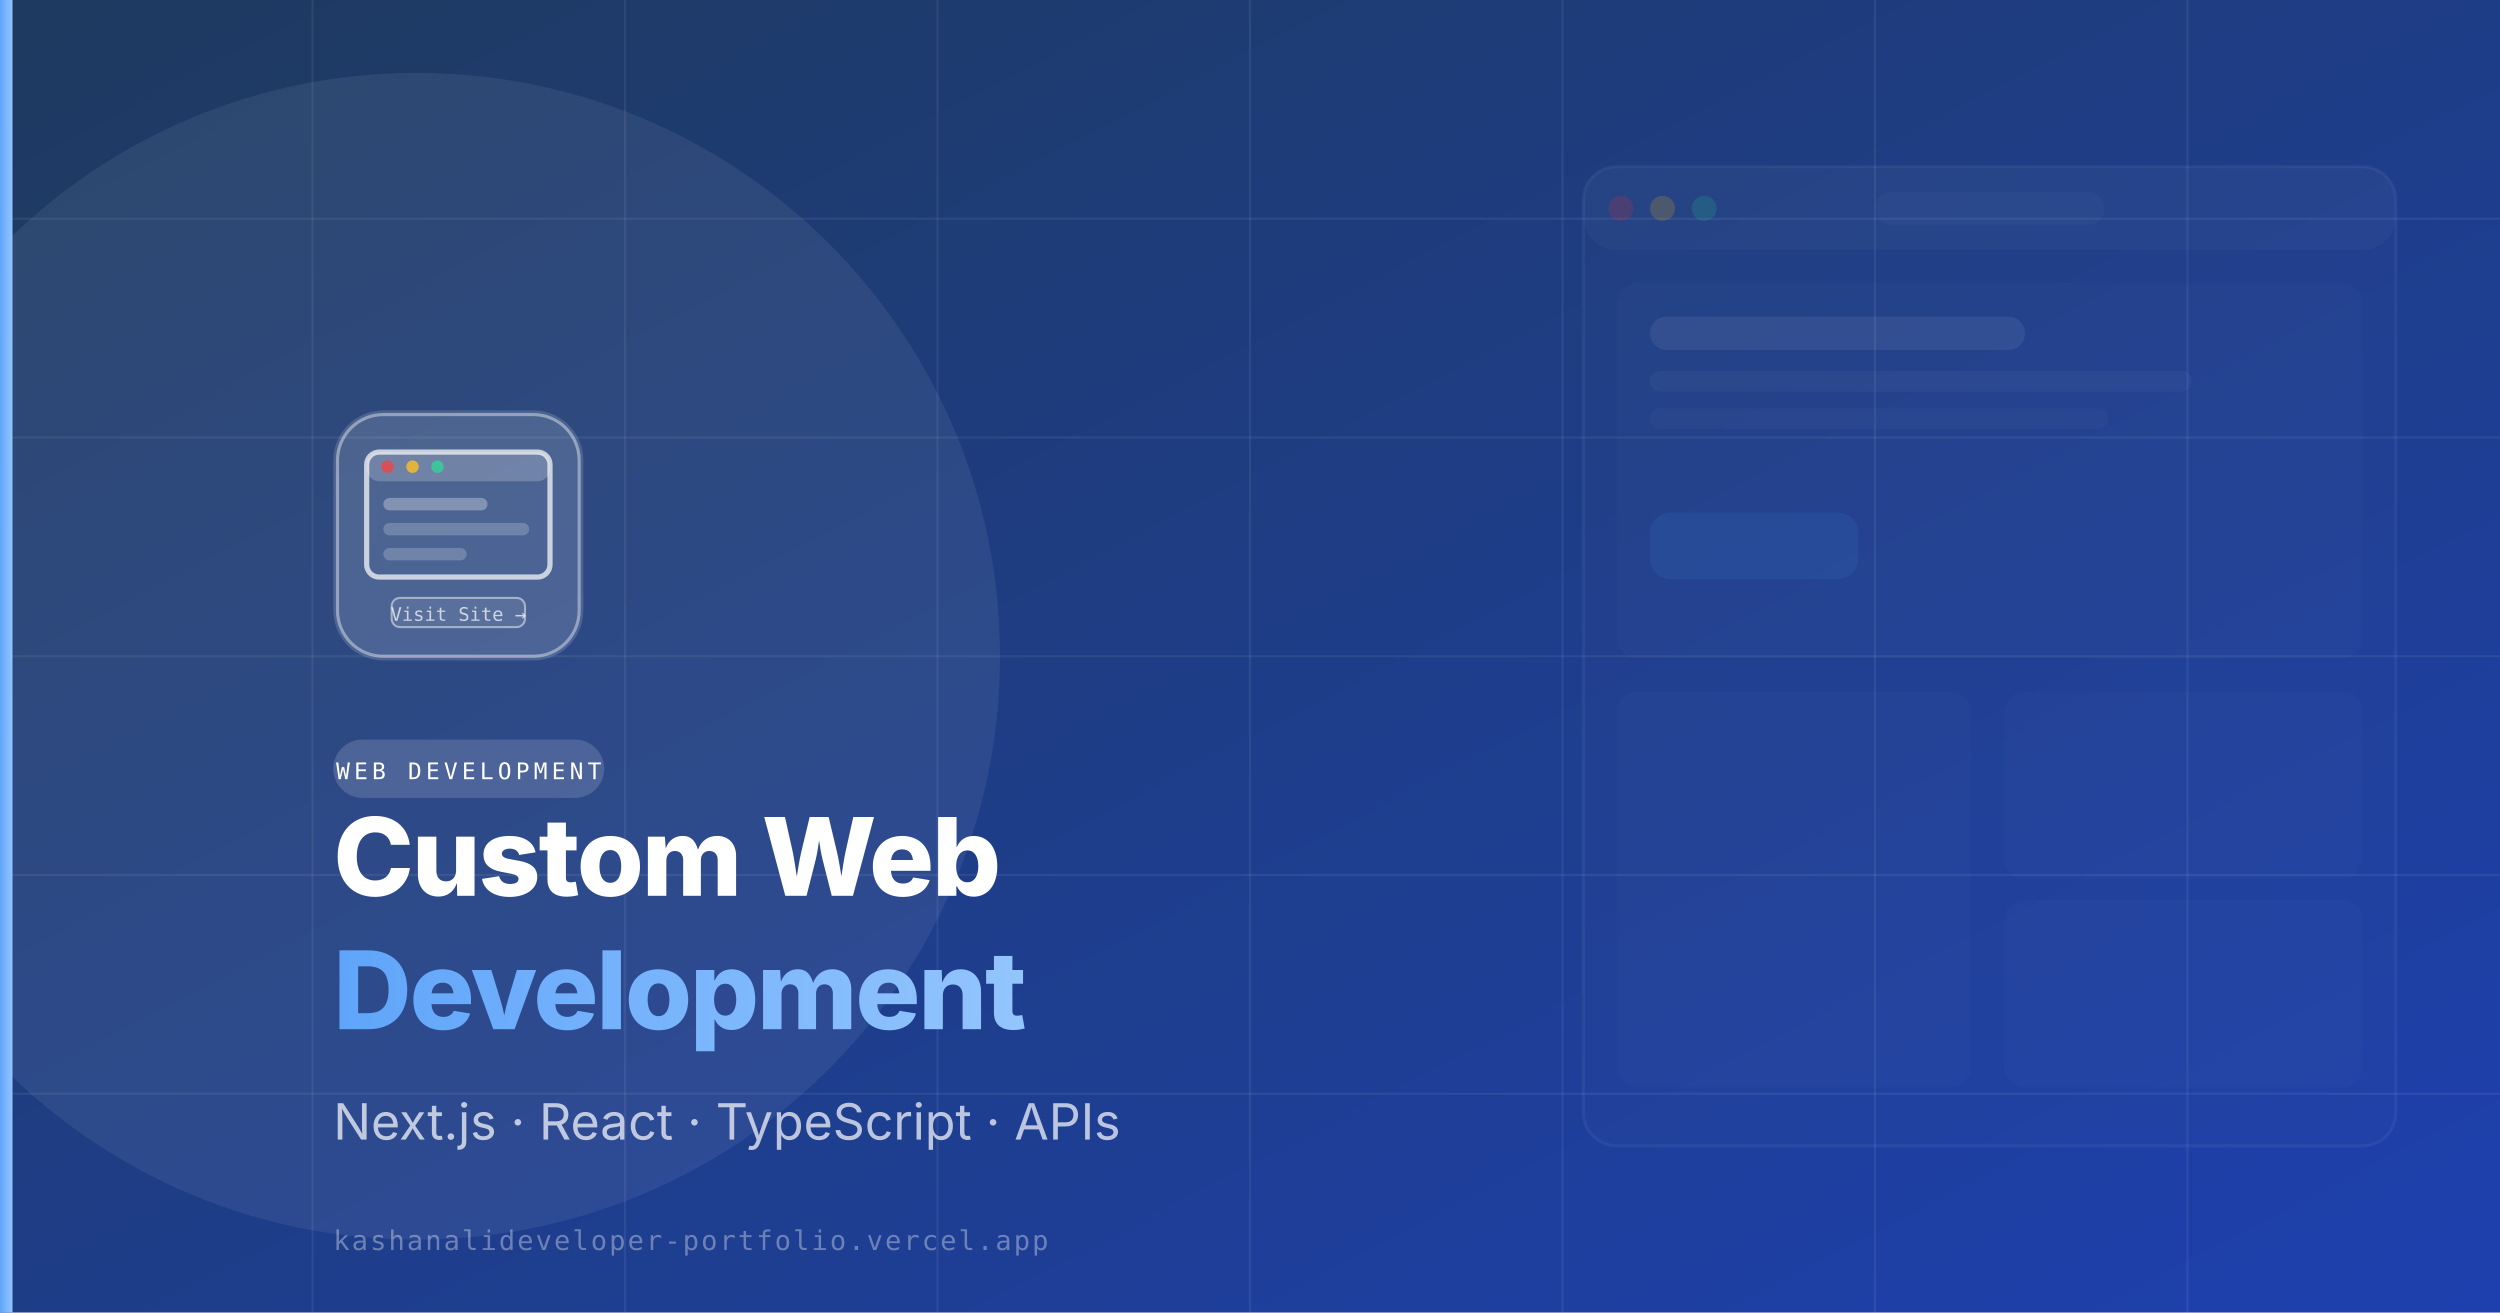
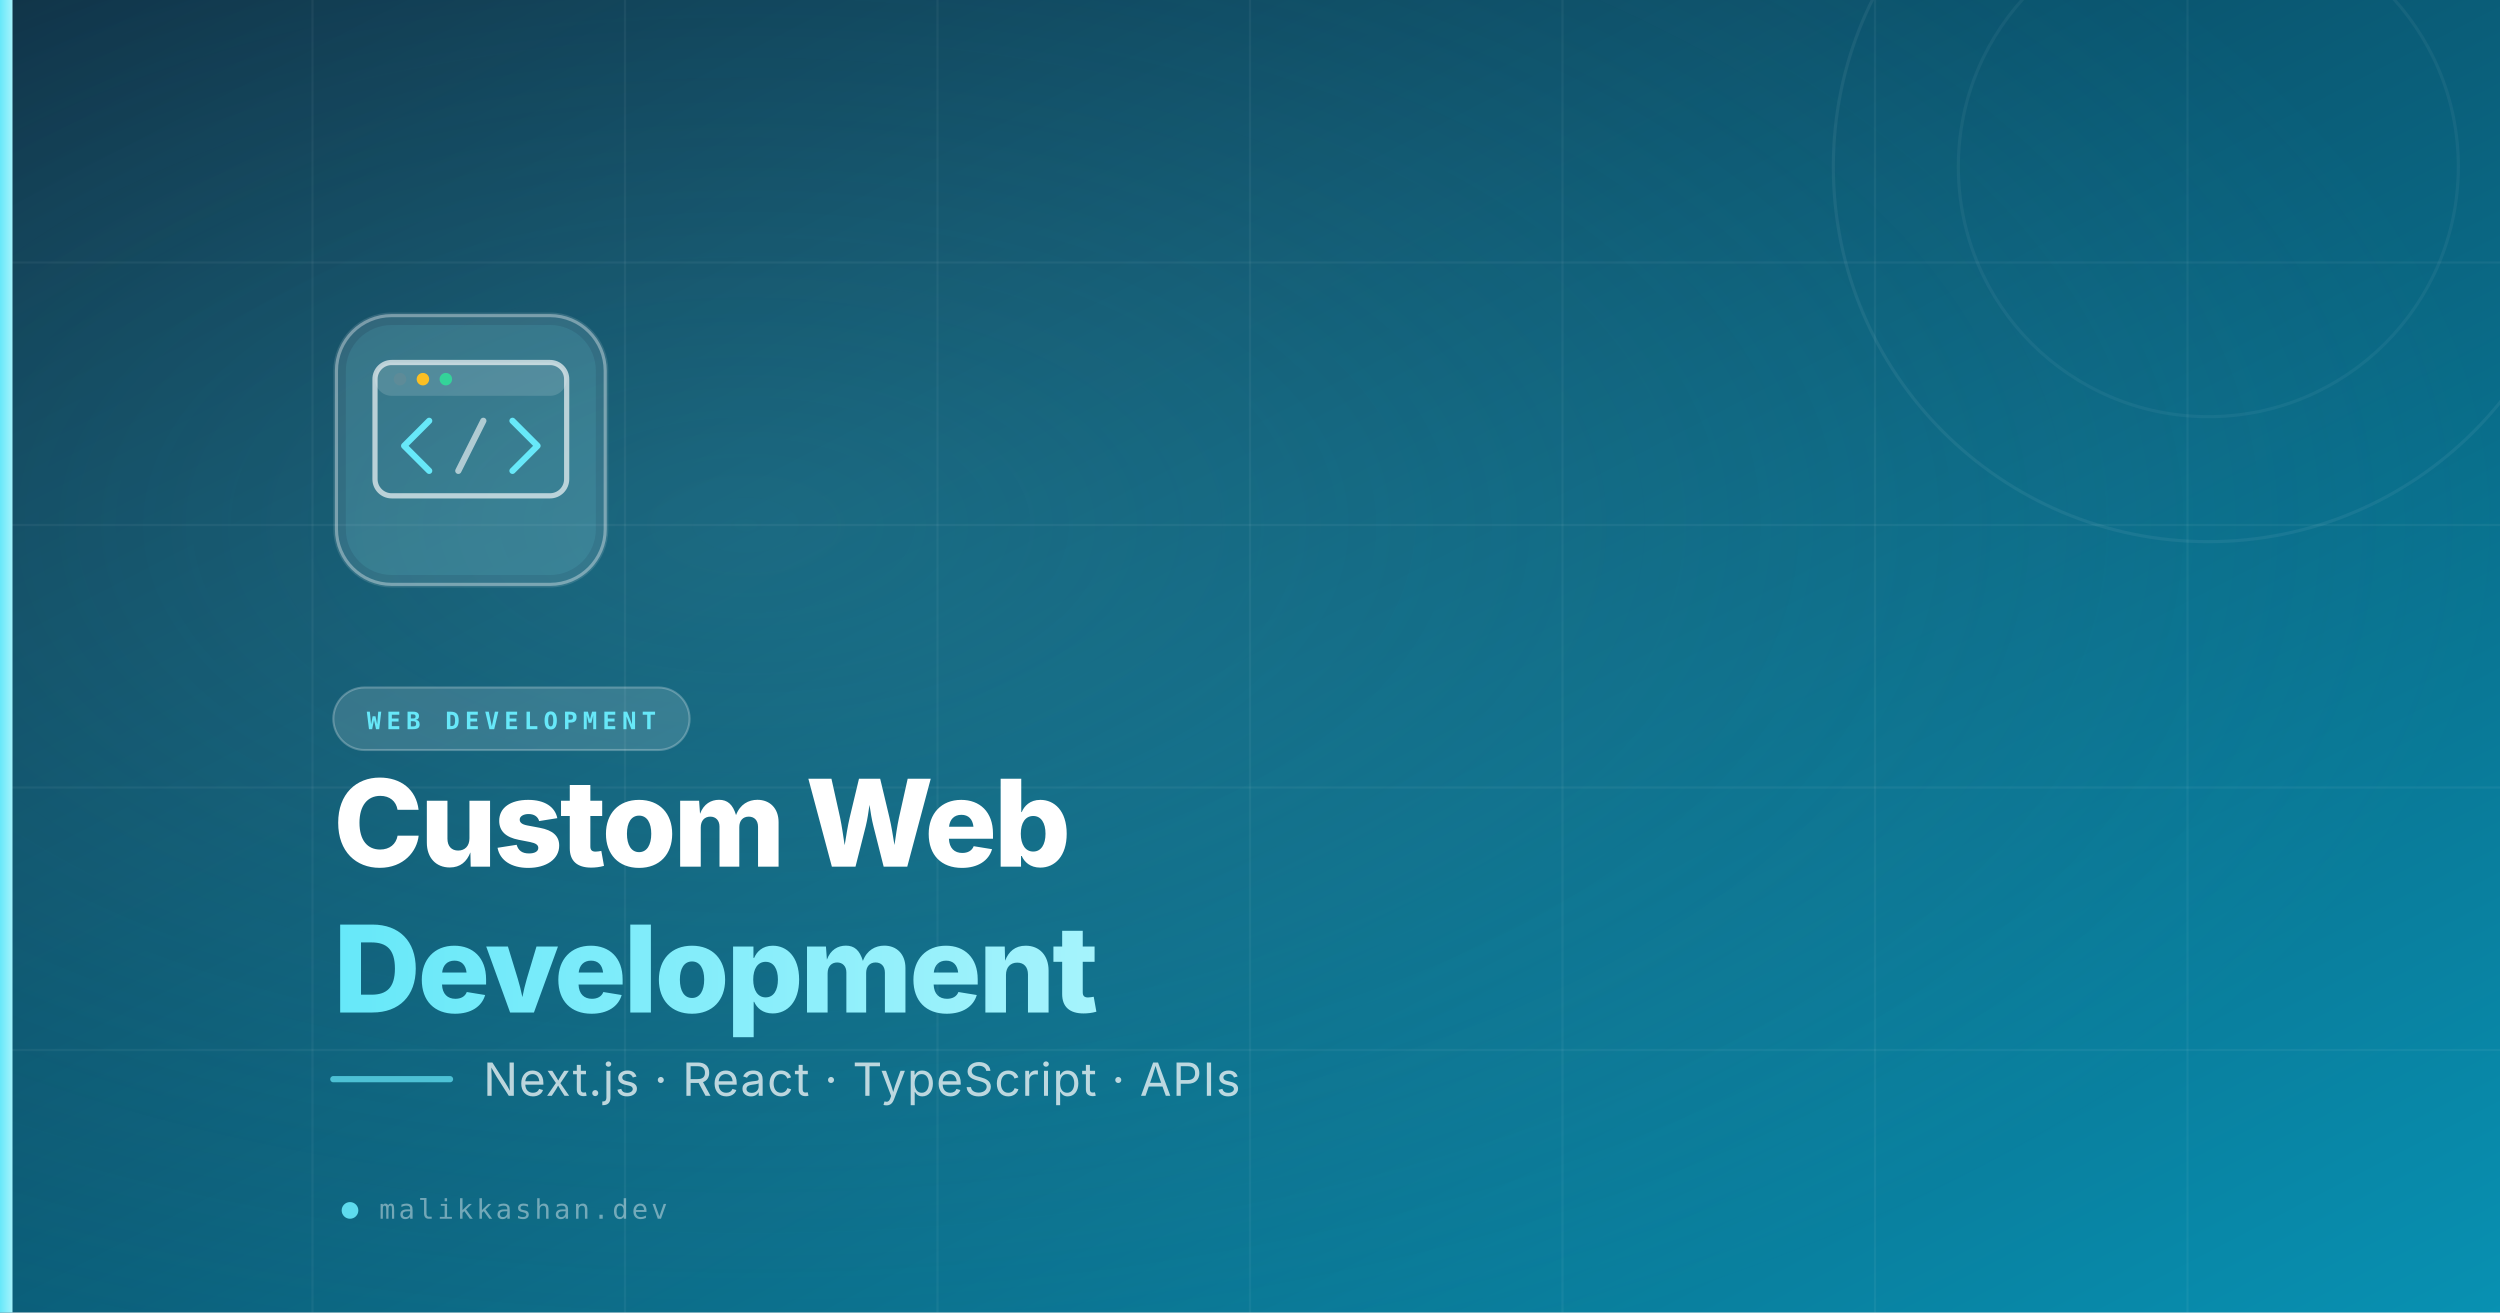
- <svg xmlns="http://www.w3.org/2000/svg" width="1200" height="630" viewBox="0 0 1200 630">
+ <svg xmlns="http://www.w3.org/2000/svg" width="1200" height="630" viewBox="0 0 1200 630" role="img" aria-label="Custom Web Development">
  <defs>
    <linearGradient id="bg" x1="0%" y1="0%" x2="100%" y2="100%">
-       <stop offset="0%" style="stop-color:#1e3a5f" />
-       <stop offset="100%" style="stop-color:#1e40af" />
+       <stop offset="0%" stop-color="#0c2a3f" />
+       <stop offset="100%" stop-color="#0891b2" />
    </linearGradient>
    <linearGradient id="acc" x1="0%" y1="0%" x2="100%" y2="0%">
-       <stop offset="0%" style="stop-color:#60a5fa" />
-       <stop offset="100%" style="stop-color:#93c5fd" />
+       <stop offset="0%" stop-color="#67e8f9" />
+       <stop offset="100%" stop-color="#a5f3fc" />
    </linearGradient>
+     <radialGradient id="glow" cx="30%" cy="40%" r="70%">
+       <stop offset="0%" stop-color="#67e8f9" stop-opacity="0.18" />
+       <stop offset="100%" stop-color="#67e8f9" stop-opacity="0" />
+     </radialGradient>
  </defs>
  <rect width="1200" height="630" fill="url(#bg)" />
-   <g stroke="rgba(255,255,255,0.07)" stroke-width="1">
-     <line x1="0" y1="105" x2="1200" y2="105" />
-     <line x1="0" y1="210" x2="1200" y2="210" />
-     <line x1="0" y1="315" x2="1200" y2="315" />
-     <line x1="0" y1="420" x2="1200" y2="420" />
-     <line x1="0" y1="525" x2="1200" y2="525" />
+   <rect width="1200" height="630" fill="url(#glow)" />
+   <g stroke="rgba(255,255,255,0.05)" stroke-width="1">
+     <line x1="0" y1="126" x2="1200" y2="126" />
+     <line x1="0" y1="252" x2="1200" y2="252" />
+     <line x1="0" y1="378" x2="1200" y2="378" />
+     <line x1="0" y1="504" x2="1200" y2="504" />
    <line x1="150" y1="0" x2="150" y2="630" />
    <line x1="300" y1="0" x2="300" y2="630" />
    <line x1="450" y1="0" x2="450" y2="630" />
    <line x1="600" y1="0" x2="600" y2="630" />
    <line x1="750" y1="0" x2="750" y2="630" />
    <line x1="900" y1="0" x2="900" y2="630" />
    <line x1="1050" y1="0" x2="1050" y2="630" />
  </g>
-   <circle cx="200" cy="315" r="280" fill="white" opacity="0.07" />
+   <circle cx="1060" cy="80" r="180" fill="none" stroke="rgba(255,255,255,0.06)" stroke-width="1.5" />
+   <circle cx="1060" cy="80" r="120" fill="none" stroke="rgba(255,255,255,0.05)" stroke-width="1.5" />
  <rect x="0" y="0" width="6" height="630" fill="url(#acc)" />
-   <g transform="translate(160, 197)">
-     <rect width="120" height="120" rx="24" fill="white" opacity="0.15" />
-     <rect x="2" y="2" width="116" height="116" rx="22" fill="none" stroke="white" stroke-width="1.5" opacity="0.4" />
-     <rect x="16" y="20" width="88" height="60" rx="6" fill="none" stroke="white" stroke-width="2.5" opacity="0.7" />
-     <rect x="16" y="20" width="88" height="14" rx="6" fill="white" opacity="0.2" />
-     <circle cx="26" cy="27" r="3" fill="#ef4444" opacity="0.8" />
-     <circle cx="38" cy="27" r="3" fill="#fbbf24" opacity="0.8" />
-     <circle cx="50" cy="27" r="3" fill="#34d399" opacity="0.8" />
-     <rect x="24" y="42" width="50" height="6" rx="3" fill="rgba(255,255,255,0.3)" />
-     <rect x="24" y="54" width="70" height="6" rx="3" fill="rgba(255,255,255,0.2)" />
-     <rect x="24" y="66" width="40" height="6" rx="3" fill="rgba(255,255,255,0.2)" />
-     <rect x="28" y="90" width="64" height="14" rx="4" fill="rgba(255,255,255,0.15)" stroke="white" stroke-width="1" opacity="0.5" />
-     <text x="60" y="101" font-family="monospace" font-size="9" fill="white" text-anchor="middle" opacity="0.7">Visit Site →</text>
+   <g transform="translate(160, 150)">
+     <rect width="132" height="132" rx="28" fill="rgba(255,255,255,0.12)" />
+     <rect x="1.5" y="1.5" width="129" height="129" rx="26.5" fill="none" stroke="rgba(255,255,255,0.35)" stroke-width="1.5" />
+     <rect x="6" y="6" width="120" height="120" rx="22" fill="#67e8f9" opacity="0.10" />
+     <g transform="translate(6, 6)">
+       <rect x="14" y="18" width="92" height="64" rx="8" fill="none" stroke="#fff" stroke-width="2.5" opacity="0.65" />
+       <rect x="14" y="18" width="92" height="16" rx="8" fill="#fff" opacity="0.14" />
+       <circle cx="26" cy="26" r="3" fill="#f871" />
+       <circle cx="37" cy="26" r="3" fill="#fbbf24" />
+       <circle cx="48" cy="26" r="3" fill="#34d399" />
+       <path d="M40 46 L28 58 L40 70" stroke="#67e8f9" stroke-width="3" stroke-linecap="round" stroke-linejoin="round" fill="none" />
+       <path d="M80 46 L92 58 L80 70" stroke="#67e8f9" stroke-width="3" stroke-linecap="round" stroke-linejoin="round" fill="none" />
+       <line x1="66" y1="46" x2="54" y2="70" stroke="#fff" stroke-width="3" stroke-linecap="round" opacity="0.6" />
+     </g>
  </g>
-   <rect x="160" y="355" width="130" height="28" rx="14" fill="white" opacity="0.15" />
-   <text x="225" y="374" font-family="monospace" font-size="11" fill="white" text-anchor="middle" letter-spacing="2">WEB DEVELOPMENT</text>
-   <text x="160" y="430" font-family="'Inter','Helvetica Neue',sans-serif" font-size="52" font-weight="800" fill="white" letter-spacing="-1">Custom Web</text>
-   <text x="160" y="494" font-family="'Inter','Helvetica Neue',sans-serif" font-size="52" font-weight="800" fill="url(#acc)" letter-spacing="-1">Development</text>
-   <text x="160" y="547" font-family="'Inter','Helvetica Neue',sans-serif" font-size="24" font-weight="400" fill="rgba(255,255,255,0.7)">Next.js · React · TypeScript · APIs</text>
-   <g transform="translate(760, 80)" opacity="0.25">
-     <rect width="390" height="470" rx="16" fill="rgba(255,255,255,0.05)" stroke="rgba(255,255,255,0.2)" stroke-width="1.5" />
-     <rect x="0" y="0" width="390" height="40" rx="16" fill="rgba(255,255,255,0.1)" />
-     <circle cx="18" cy="20" r="6" fill="#ef4444" opacity="0.8" />
-     <circle cx="38" cy="20" r="6" fill="#fbbf24" opacity="0.8" />
-     <circle cx="58" cy="20" r="6" fill="#34d399" opacity="0.8" />
-     <rect x="140" y="12" width="110" height="16" rx="8" fill="rgba(255,255,255,0.1)" />
-     <rect x="16" y="56" width="358" height="180" rx="10" fill="rgba(255,255,255,0.06)" />
-     <rect x="32" y="72" width="180" height="16" rx="8" fill="rgba(255,255,255,0.3)" />
-     <rect x="32" y="98" width="260" height="10" rx="5" fill="rgba(255,255,255,0.15)" />
-     <rect x="32" y="116" width="220" height="10" rx="5" fill="rgba(255,255,255,0.1)" />
-     <rect x="32" y="166" width="100" height="32" rx="10" fill="#60a5fa" opacity="0.4" />
-     <rect x="16" y="252" width="170" height="190" rx="10" fill="rgba(255,255,255,0.06)" />
-     <rect x="202" y="252" width="172" height="90" rx="10" fill="rgba(255,255,255,0.06)" />
-     <rect x="202" y="352" width="172" height="90" rx="10" fill="rgba(255,255,255,0.06)" />
+   <rect x="160" y="330" width="171" height="30" rx="15" fill="rgba(255,255,255,0.14)" stroke="rgba(255,255,255,0.25)" stroke-width="1" />
+   <text x="245.5" y="350" font-family="'JetBrains Mono','Consolas',monospace" font-size="11.5" fill="#67e8f9" text-anchor="middle" letter-spacing="2.5" font-weight="700">WEB DEVELOPMENT</text>
+   <text x="160" y="416" font-family="'Poppins','Inter','Segoe UI',sans-serif" font-size="58" font-weight="800" fill="#ffffff" letter-spacing="-1.5">Custom Web</text>
+   <text x="160" y="486" font-family="'Poppins','Inter','Segoe UI',sans-serif" font-size="58" font-weight="800" fill="url(#acc)" letter-spacing="-1.5">Development</text>
+   <line x1="160" y1="518" x2="216" y2="518" stroke="#67e8f9" stroke-width="3" stroke-linecap="round" opacity="0.7" />
+   <text x="232" y="526" font-family="'Poppins','Inter','Segoe UI',sans-serif" font-size="22" font-weight="400" fill="rgba(255,255,255,0.72)" letter-spacing="0.5">Next.js · React · TypeScript · APIs</text>
+   <g transform="translate(160, 585)">
+     <circle cx="8" cy="-4" r="4" fill="#67e8f9" opacity="0.9" />
+     <text x="22" y="0" font-family="'JetBrains Mono','Consolas',monospace" font-size="13" fill="rgba(255,255,255,0.42)" letter-spacing="1.5">malikkashan.dev</text>
  </g>
-   <text x="160" y="600" font-family="monospace" font-size="13" fill="rgba(255,255,255,0.35)" letter-spacing="1">kashanalideveloper-portfolio.vercel.app</text>
</svg>
